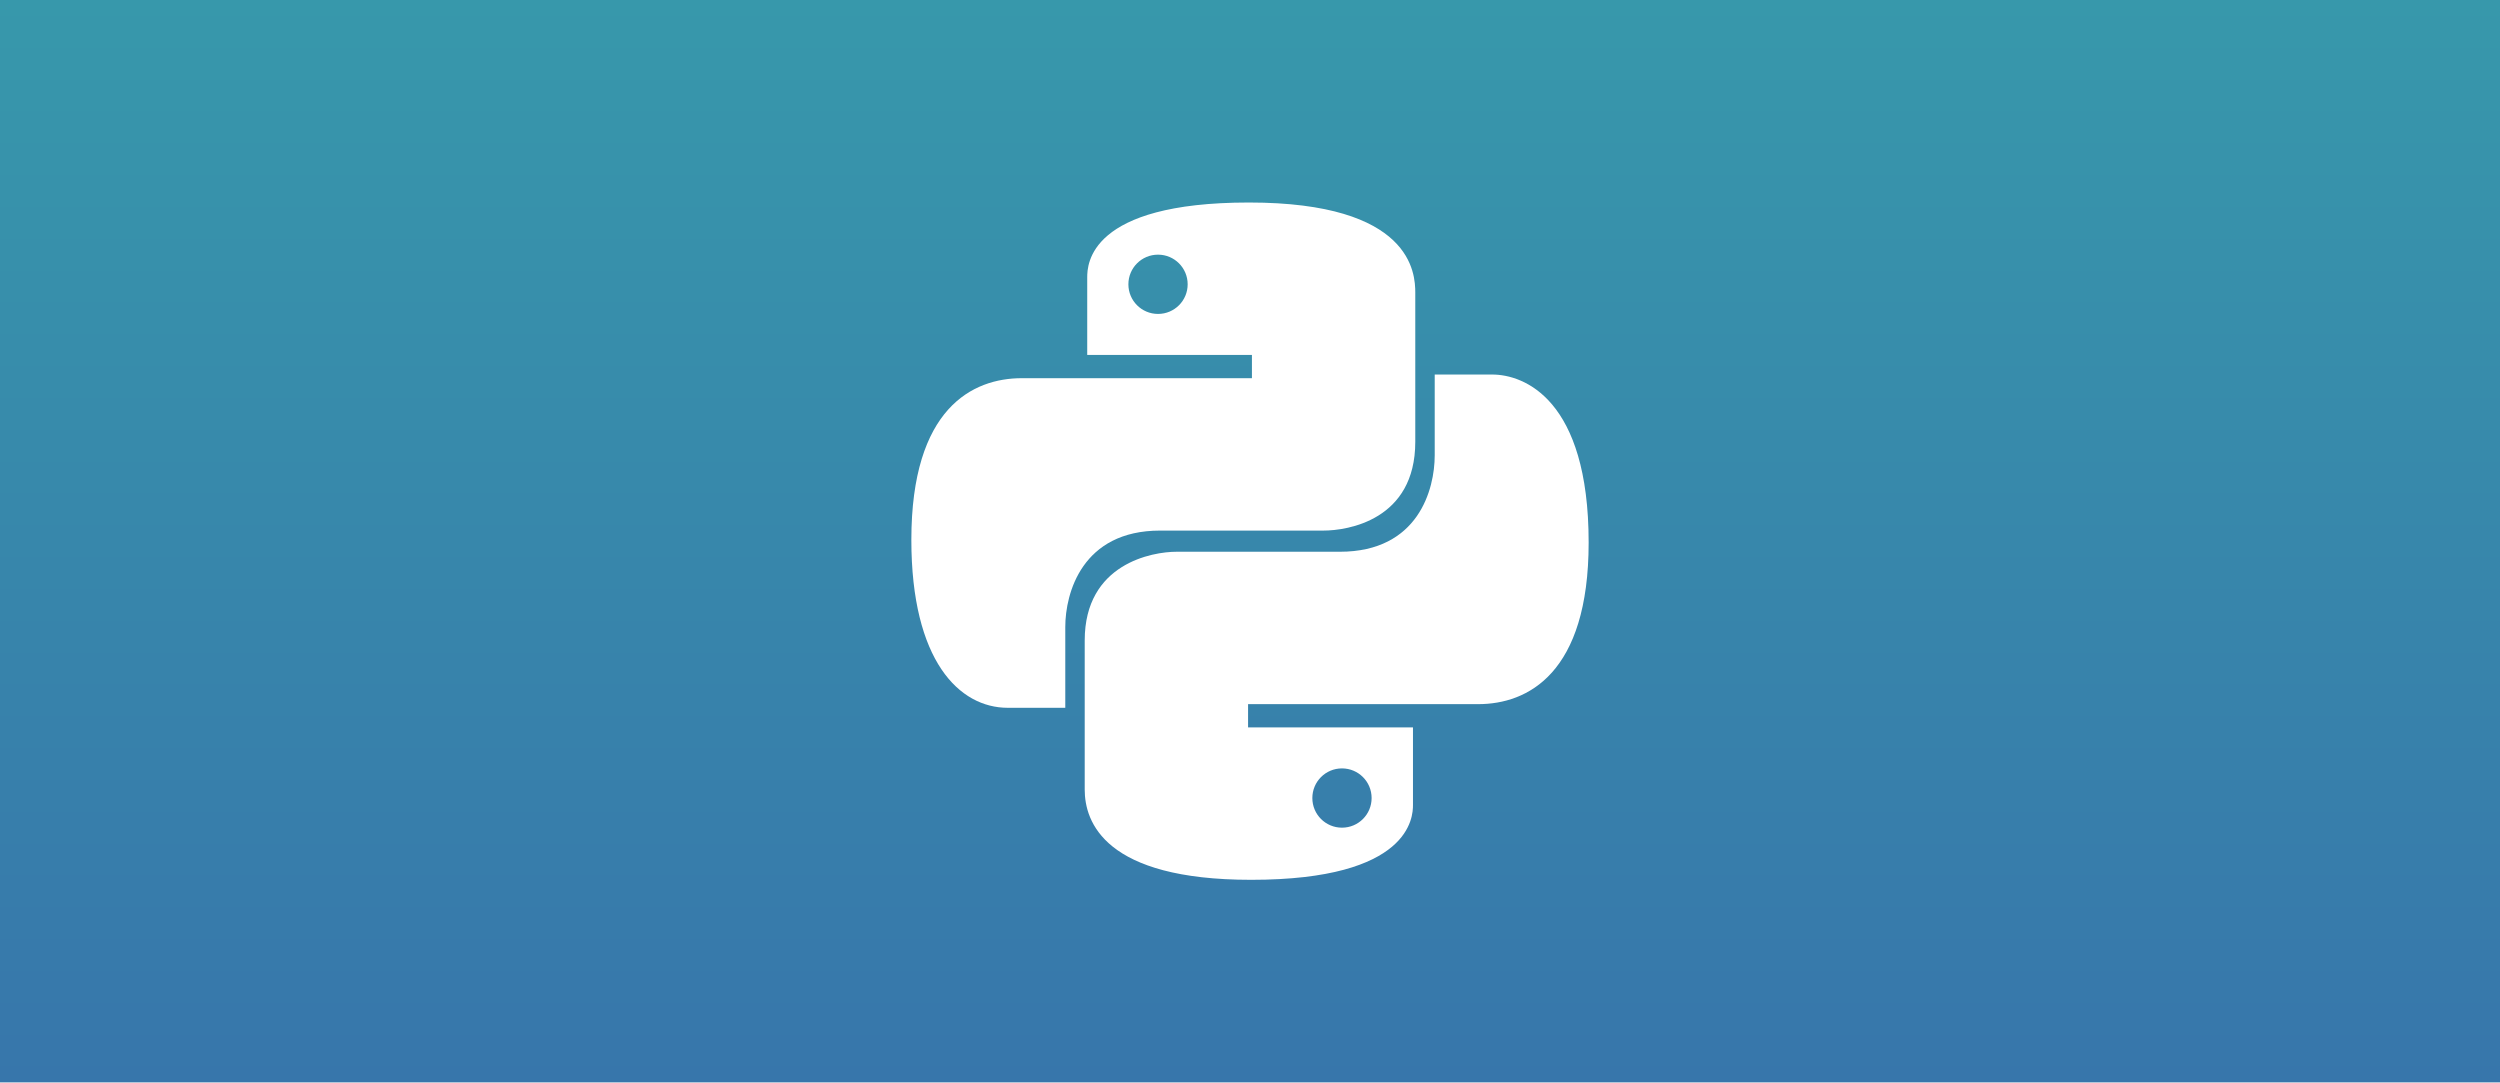
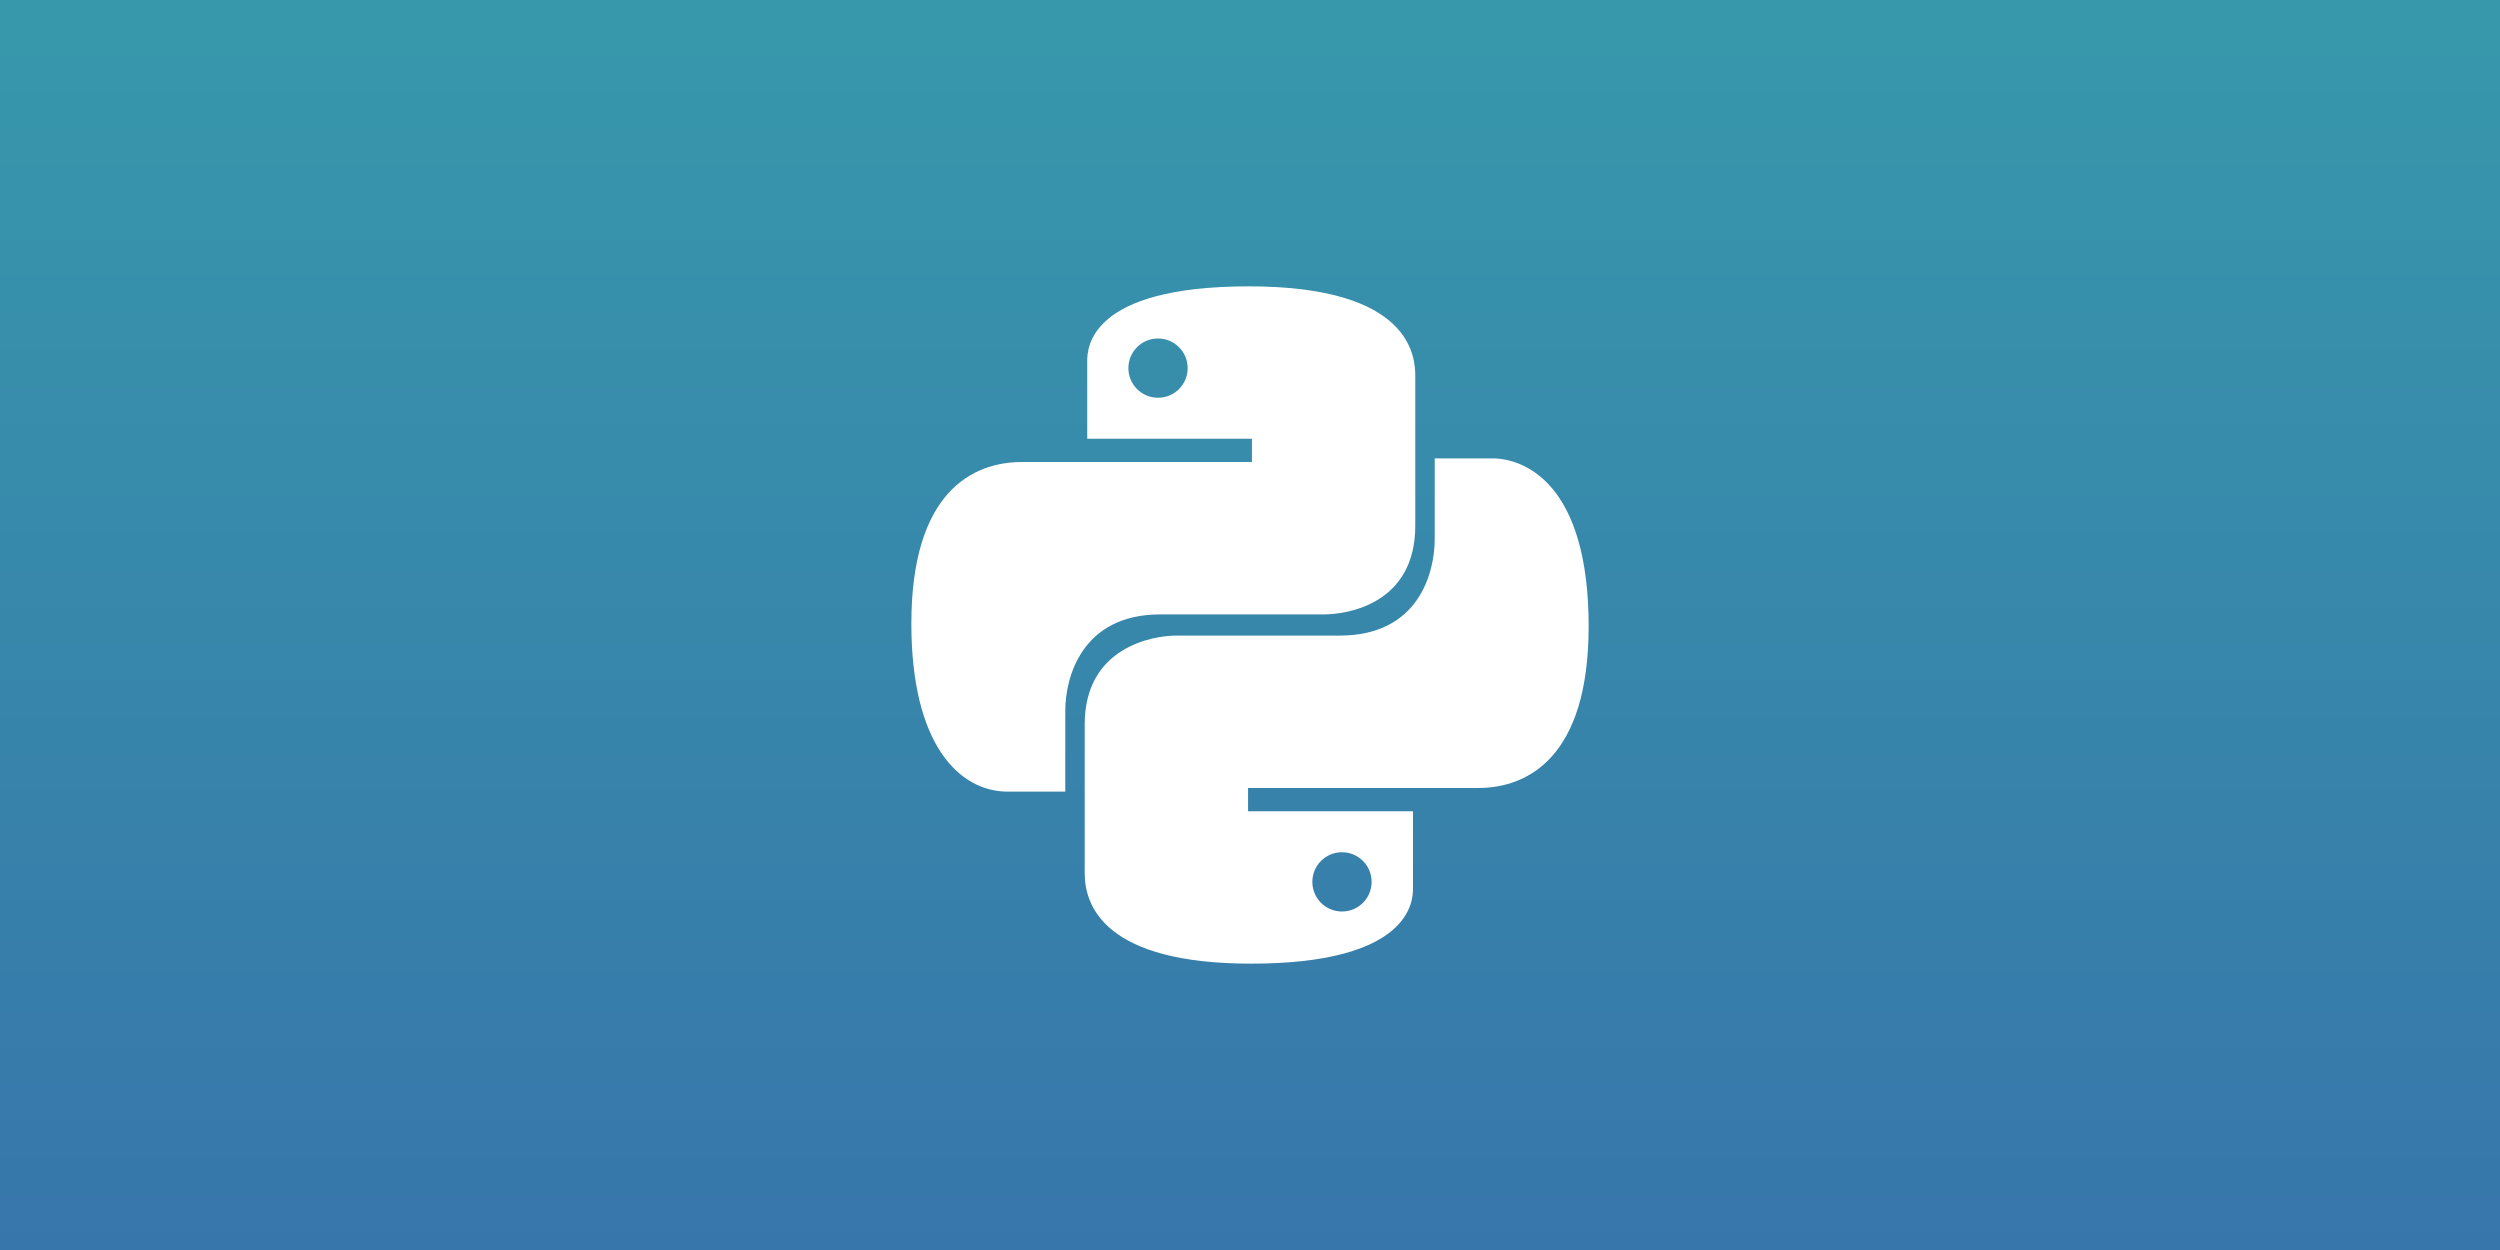
- <svg xmlns="http://www.w3.org/2000/svg" version="1.1" width="600" height="259.76" viewBox="0,0,600,259.76">
+ <svg xmlns="http://www.w3.org/2000/svg" version="1.1" width="600" height="300" viewBox="0,0,600,300">
  <defs>
-     <linearGradient x1="240" y1="50.12" x2="240" y2="309.88" gradientUnits="userSpaceOnUse" id="color-1">
+     <linearGradient x1="240" y1="30" x2="240" y2="330" gradientUnits="userSpaceOnUse" id="color-1">
      <stop offset="0" stop-color="#3798ab" />
      <stop offset="1" stop-color="#3776ab" />
    </linearGradient>
  </defs>
-   <g transform="translate(60,-50.12012)">
+   <g transform="translate(60,-30)">
    <g stroke="none" stroke-miterlimit="10">
-       <path d="M-60,50.12h600v259.76h-600z" fill="url(#color-1)" stroke-linecap="round" stroke-linejoin="round" />
+       <path d="M-60,30h600v300h-600z" fill="url(#color-1)" stroke-linecap="round" stroke-linejoin="round" />
      <g fill="#ffffff" stroke-linecap="butt" stroke-linejoin="miter">
        <path d="M279.667,120.382c0,9.353 0,15.911 0,35.79c0,18.782 -16.261,21.288 -22.027,21.288c-9.694,0 -15.695,0 -39.206,0c-18.745,0 -22.766,15.021 -22.766,23.136c0,4.965 0,19.395 0,19.395c0,0 -10.358,0 -13.808,0c-11.621,0 -23.136,-11.243 -23.136,-40.315c0,-31.649 14.761,-38.791 26.508,-38.791c14.073,0 55.231,0 55.231,0v-5.587h-39.53c0,0 0,-13.959 0,-18.611c0,-3.066 0.412,-17.964 38.791,-17.964c39.149,0 39.945,16.999 39.944,21.658zM210.814,118.351c0,3.934 3.179,7.112 7.112,7.112c3.934,0 7.112,-3.18 7.112,-7.112c0,-3.935 -3.179,-7.112 -7.112,-7.112c-3.934,0 -7.112,3.177 -7.112,7.112z" />
        <path d="M200.331,239.618c0,-8.799 0,-14.399 0,-35.79c0,-18.487 16.276,-21.288 22.027,-21.288c10.427,0 15.697,0 39.208,0c18.878,0 22.766,-15.021 22.766,-23.136c0,-4.299 0,-19.395 0,-19.395c0,0 10.356,0 13.808,0c7.563,0 23.136,5.85 23.136,40.315c0,31.47 -14.673,38.791 -26.508,38.791c-13.807,0 -55.231,0 -55.231,0v5.587h39.577c0,0 0,13.959 0,18.611c0,2.786 -0.477,17.964 -38.838,17.964c-35.222,0 -39.945,-13.929 -39.945,-21.658zM269.187,241.649c0,-3.934 -3.18,-7.112 -7.112,-7.112c-3.935,0 -7.112,3.179 -7.112,7.112c0,3.934 3.179,7.112 7.112,7.112c3.932,0 7.112,-3.179 7.112,-7.112z" />
      </g>
    </g>
  </g>
</svg>
